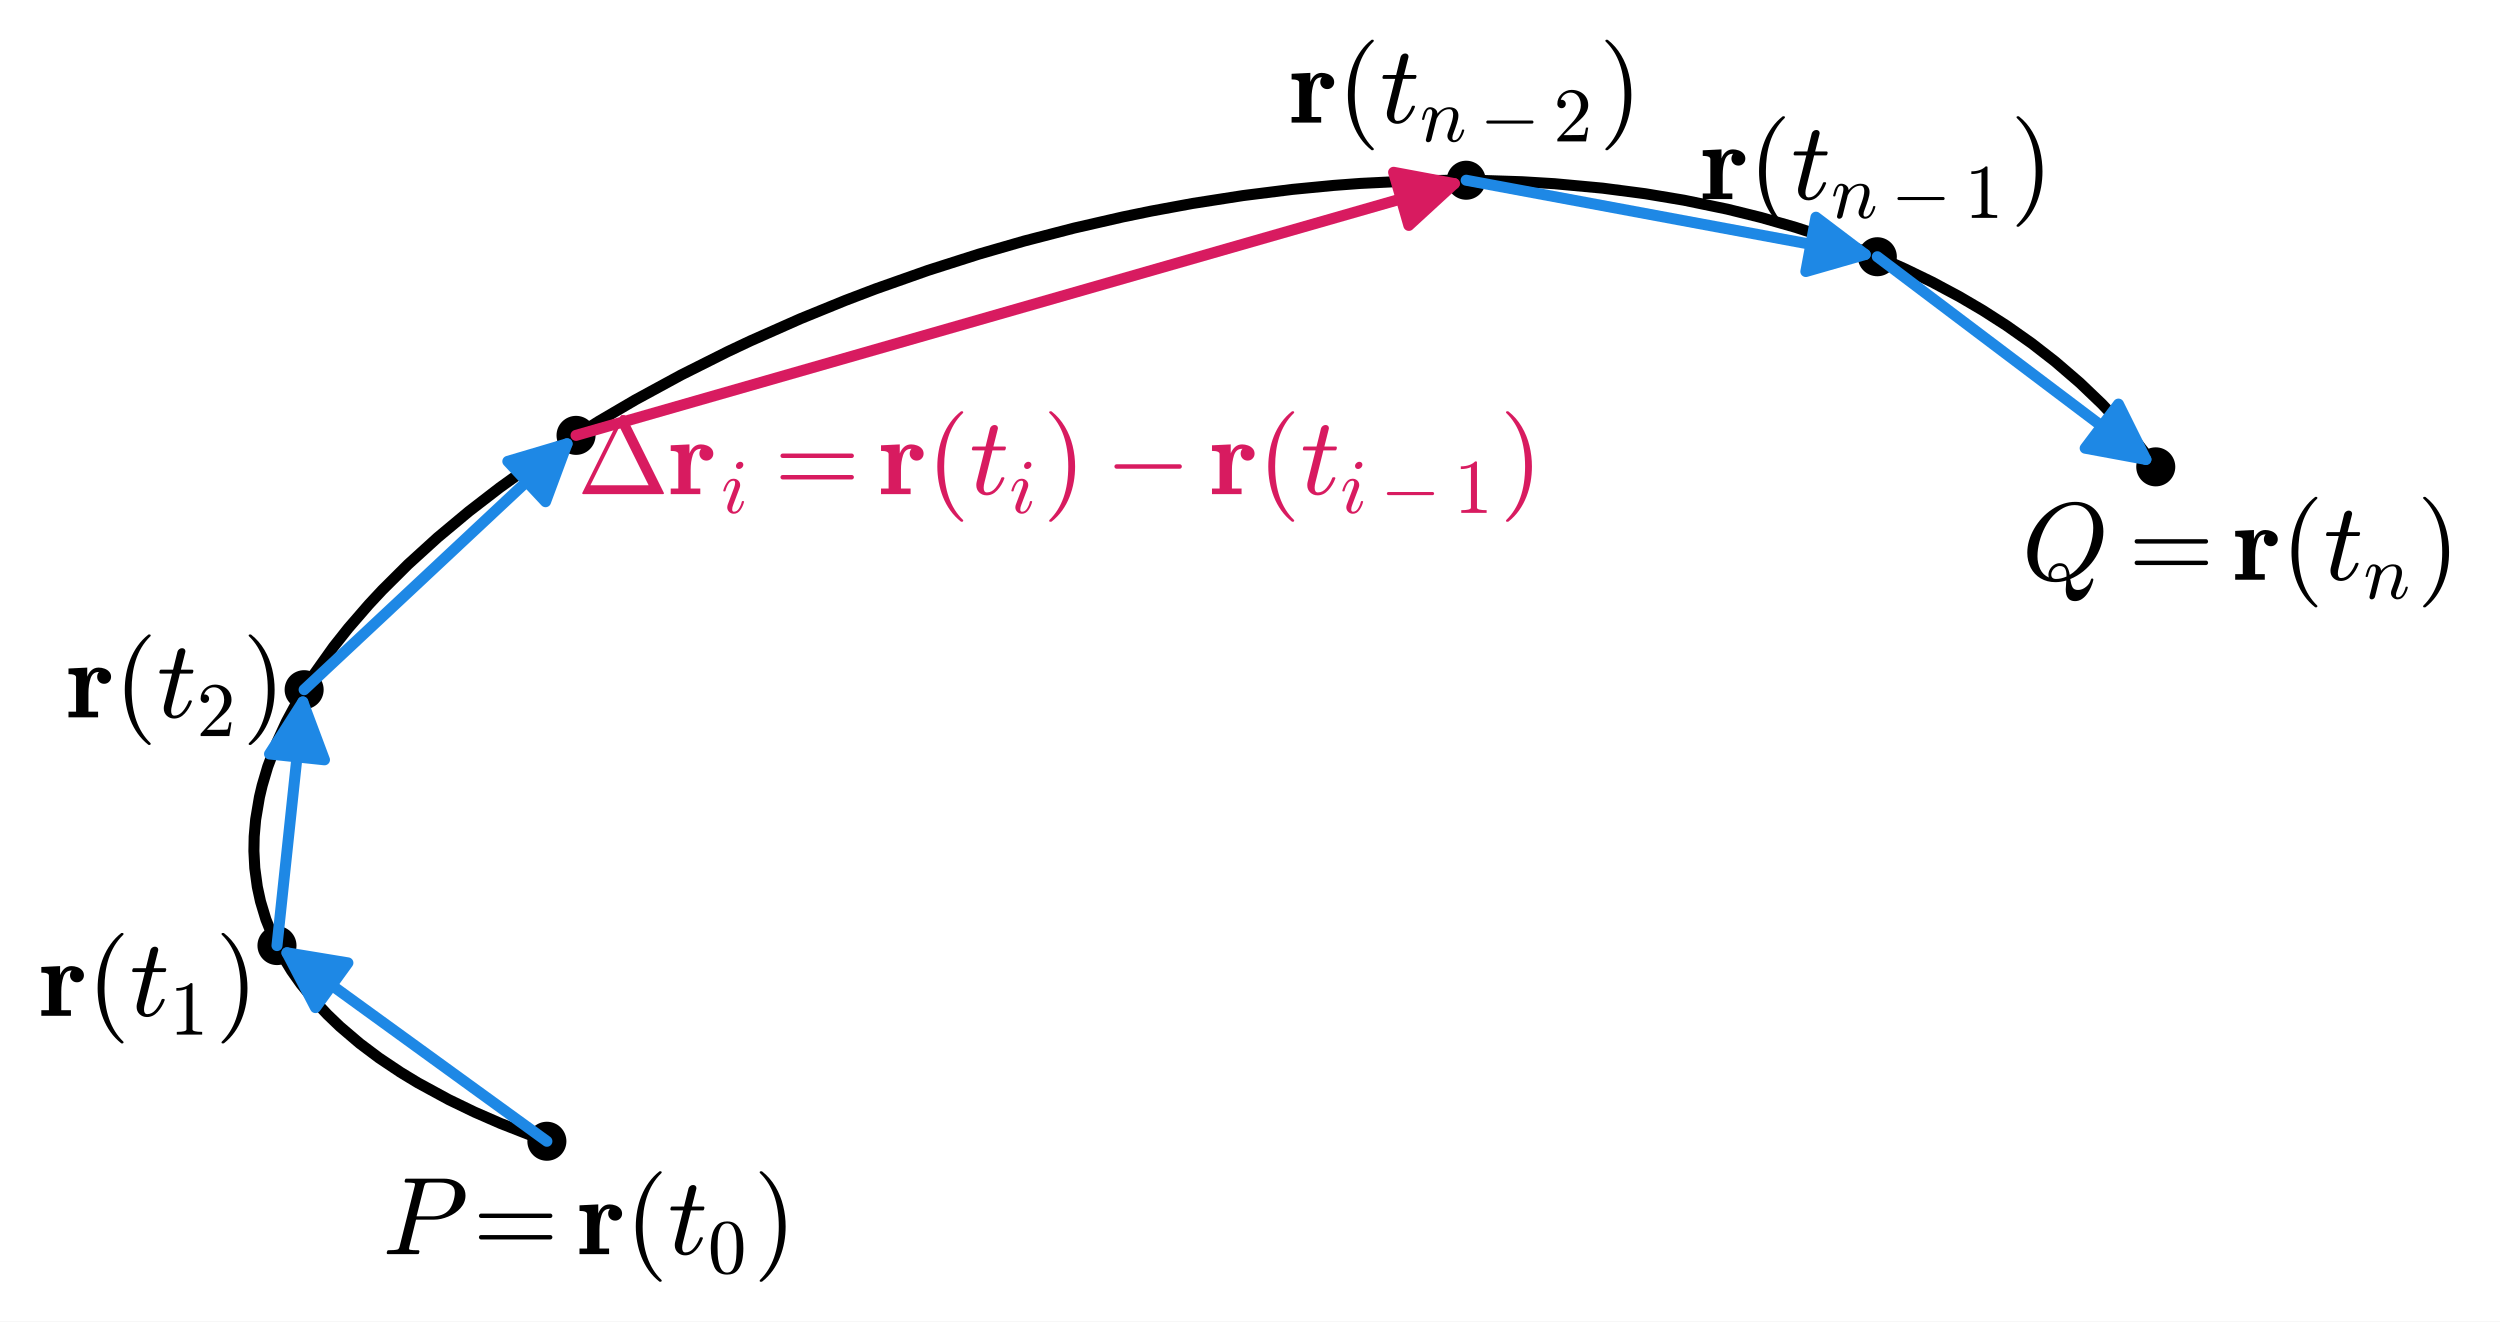
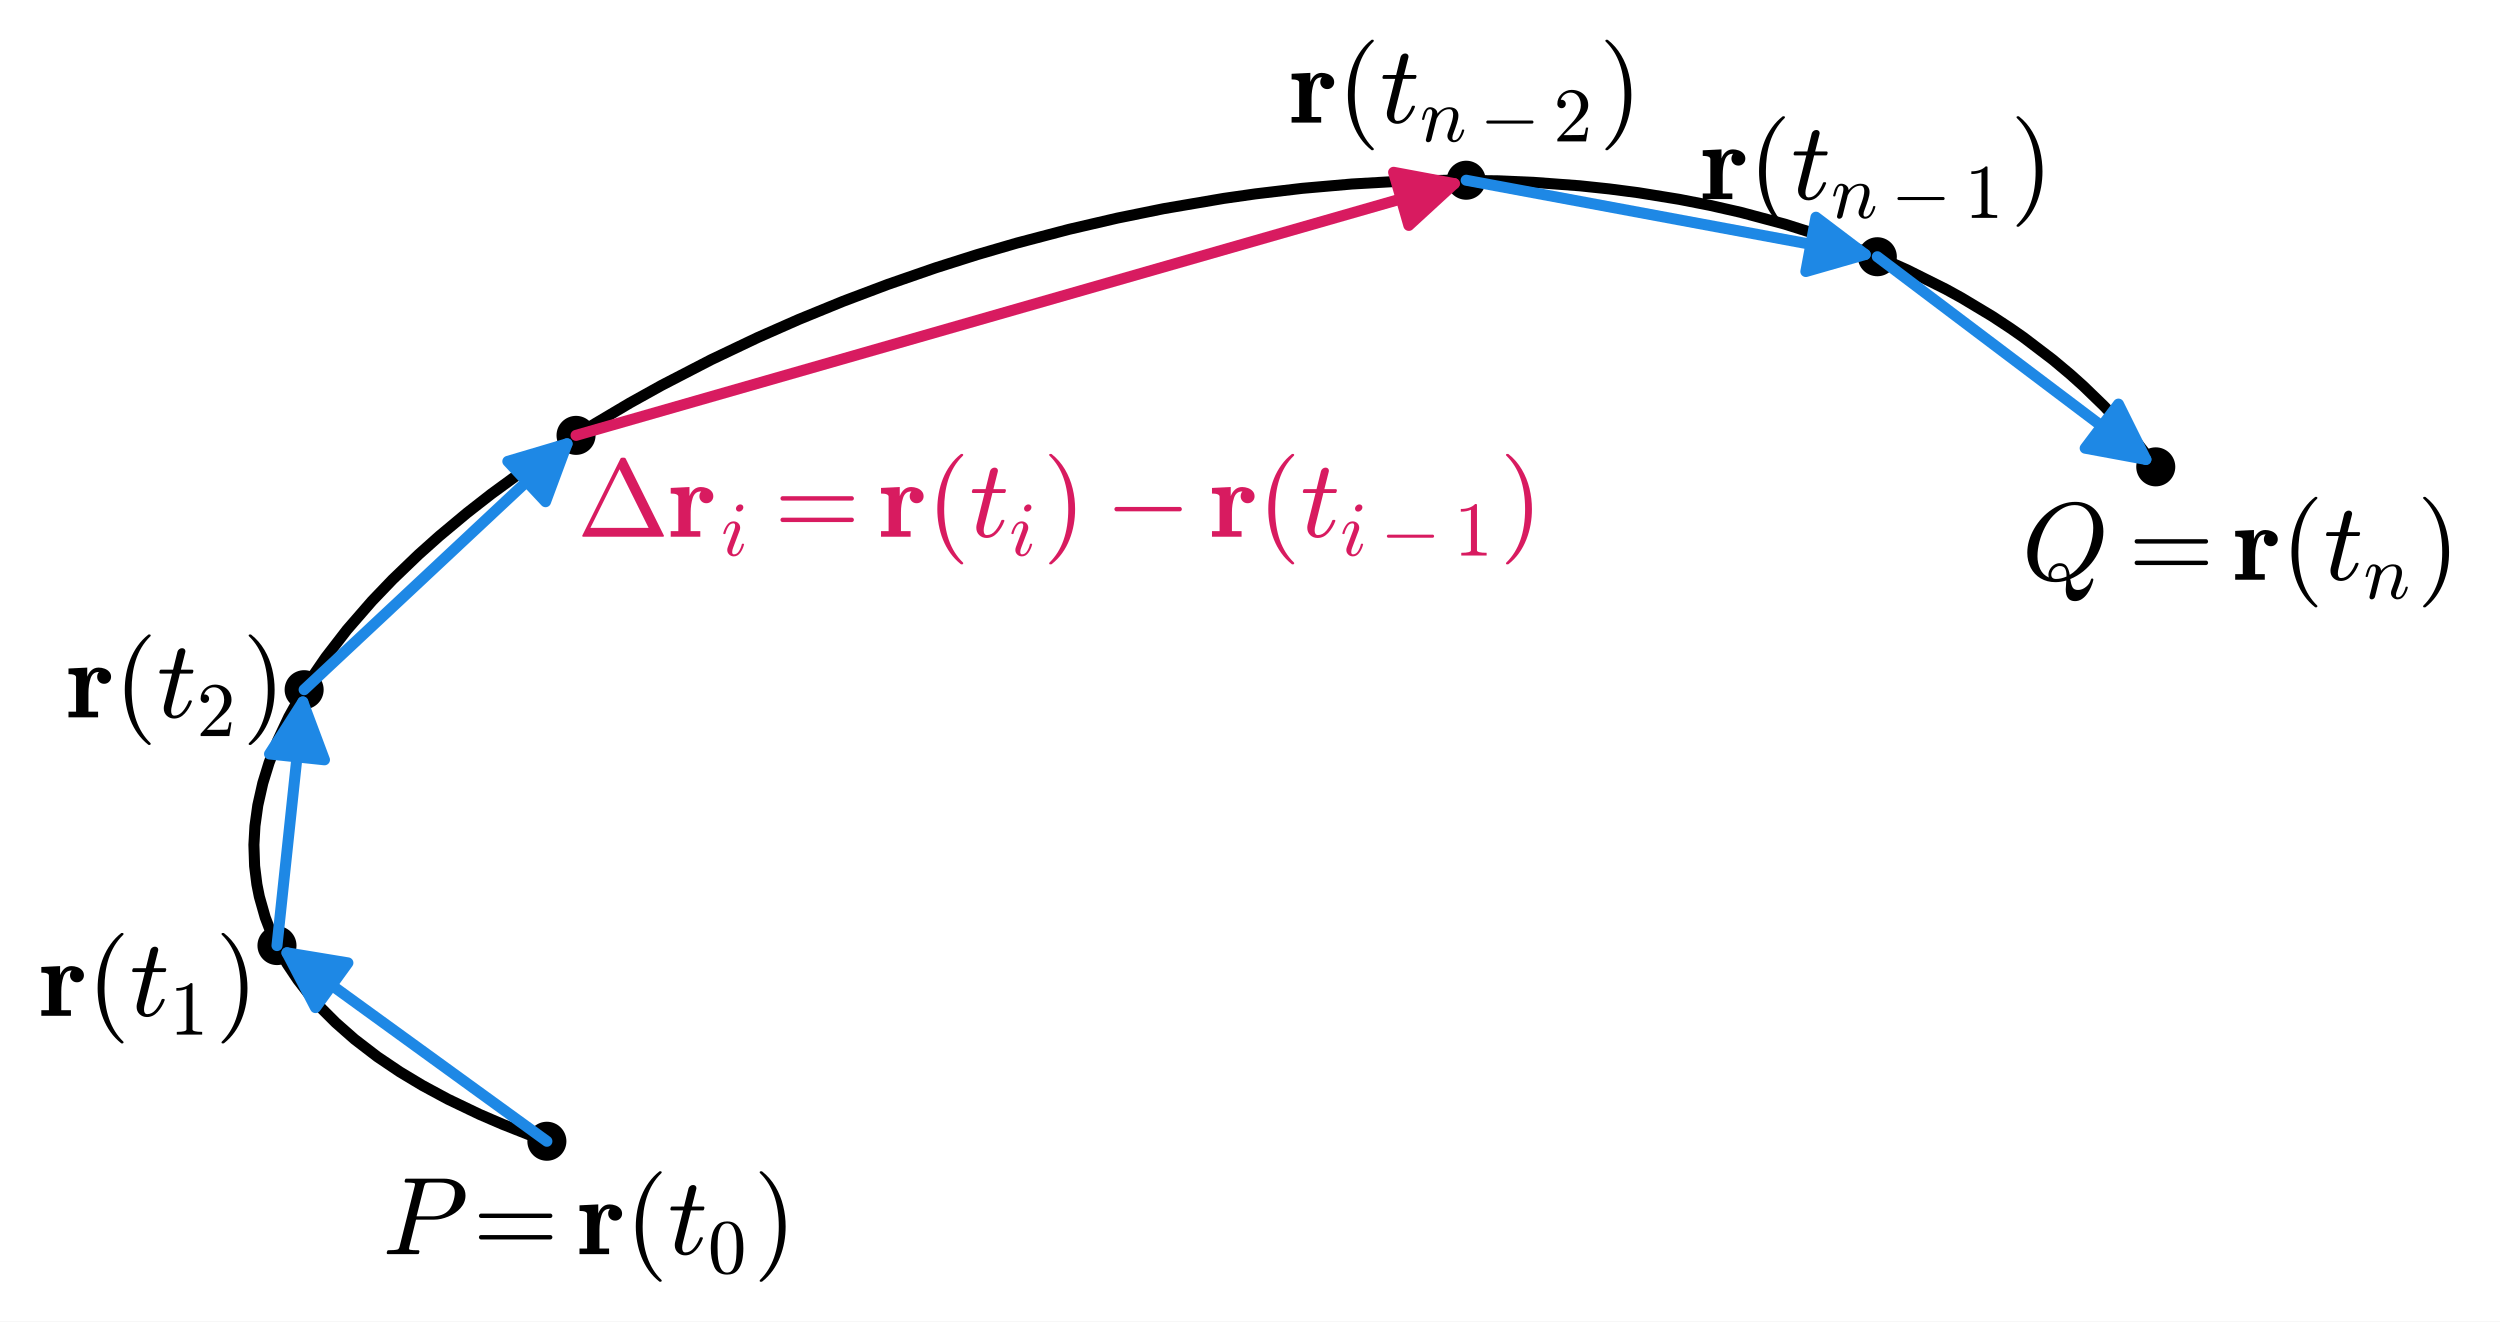
<svg xmlns="http://www.w3.org/2000/svg" xmlns:xlink="http://www.w3.org/1999/xlink" width="452.721pt" height="239.307pt" viewBox="0 0 452.721 239.307" version="1.1">
  <defs>
    <style type="text/css">*{stroke-linejoin: round; stroke-linecap: butt}</style>
  </defs>
  <g id="figure_1">
    <g id="patch_1">
      <path d="M 0 239.307  L 452.721 239.307  L 452.721 0  L 0 0  z " style="fill: #ffffff" />
    </g>
    <g id="axes_1">
      <g id="patch_2">
        <path d="M 19.424 226.205  L 413.397 226.205  L 413.397 13.102  L 19.424 13.102  z " style="fill: #ffffff" />
      </g>
      <g id="PathCollection_1">
-         <path d="M 99.035 210.204  C 99.972 210.204 100.872 209.832 101.535 209.169  C 102.198 208.506 102.57 207.606 102.57 206.669  C 102.57 205.731 102.198 204.832 101.535 204.169  C 100.872 203.506 99.972 203.133 99.035 203.133  C 98.097 203.133 97.198 203.506 96.535 204.169  C 95.872 204.832 95.499 205.731 95.499 206.669  C 95.499 207.606 95.872 208.506 96.535 209.169  C 97.198 209.832 98.097 210.204 99.035 210.204  z " clip-path="url(#pf8b4ab1a6b)" />
+         <path d="M 99.035 210.204  C 99.972 210.204 100.872 209.832 101.535 209.169  C 102.198 208.506 102.57 207.606 102.57 206.669  C 102.57 205.731 102.198 204.832 101.535 204.169  C 100.872 203.506 99.972 203.133 99.035 203.133  C 98.097 203.133 97.198 203.506 96.535 204.169  C 95.872 204.832 95.499 205.731 95.499 206.669  C 95.499 207.606 95.872 208.506 96.535 209.169  C 97.198 209.832 98.097 210.204 99.035 210.204  z " clip-path="url(#p84cd3eee94)" />
      </g>
      <g id="PathCollection_2">
-         <path d="M 50.158 174.767  C 51.095 174.767 51.995 174.395 52.658 173.732  C 53.321 173.069 53.693 172.169 53.693 171.232  C 53.693 170.294 53.321 169.395 52.658 168.732  C 51.995 168.069 51.095 167.696 50.158 167.696  C 49.22 167.696 48.321 168.069 47.658 168.732  C 46.995 169.395 46.622 170.294 46.622 171.232  C 46.622 172.169 46.995 173.069 47.658 173.732  C 48.321 174.395 49.22 174.767 50.158 174.767  z " clip-path="url(#pf8b4ab1a6b)" />
+         <path d="M 50.158 174.767  C 51.095 174.767 51.995 174.395 52.658 173.732  C 53.321 173.069 53.693 172.169 53.693 171.232  C 53.693 170.294 53.321 169.395 52.658 168.732  C 51.995 168.069 51.095 167.696 50.158 167.696  C 49.22 167.696 48.321 168.069 47.658 168.732  C 46.995 169.395 46.622 170.294 46.622 171.232  C 46.622 172.169 46.995 173.069 47.658 173.732  C 48.321 174.395 49.22 174.767 50.158 174.767  z " clip-path="url(#p84cd3eee94)" />
      </g>
      <g id="PathCollection_3">
-         <path d="M 55.075 128.431  C 56.013 128.431 56.912 128.059 57.575 127.396  C 58.238 126.733 58.611 125.833 58.611 124.896  C 58.611 123.958 58.238 123.059 57.575 122.396  C 56.912 121.733 56.013 121.36 55.075 121.36  C 54.138 121.36 53.238 121.733 52.575 122.396  C 51.912 123.059 51.54 123.958 51.54 124.896  C 51.54 125.833 51.912 126.733 52.575 127.396  C 53.238 128.059 54.138 128.431 55.075 128.431  z " clip-path="url(#pf8b4ab1a6b)" />
+         <path d="M 55.075 128.431  C 56.013 128.431 56.912 128.059 57.575 127.396  C 58.238 126.733 58.611 125.833 58.611 124.896  C 58.611 123.958 58.238 123.059 57.575 122.396  C 56.912 121.733 56.013 121.36 55.075 121.36  C 54.138 121.36 53.238 121.733 52.575 122.396  C 51.912 123.059 51.54 123.958 51.54 124.896  C 51.54 125.833 51.912 126.733 52.575 127.396  C 53.238 128.059 54.138 128.431 55.075 128.431  z " clip-path="url(#p84cd3eee94)" />
      </g>
      <g id="PathCollection_4">
-         <path d="M 104.315 82.376  C 105.253 82.376 106.152 82.004 106.815 81.341  C 107.478 80.678 107.851 79.778 107.851 78.841  C 107.851 77.903 107.478 77.004 106.815 76.341  C 106.152 75.678 105.253 75.305 104.315 75.305  C 103.378 75.305 102.478 75.678 101.815 76.341  C 101.152 77.004 100.78 77.903 100.78 78.841  C 100.78 79.778 101.152 80.678 101.815 81.341  C 102.478 82.004 103.378 82.376 104.315 82.376  z " clip-path="url(#pf8b4ab1a6b)" />
+         <path d="M 104.315 82.376  C 105.253 82.376 106.152 82.004 106.815 81.341  C 107.478 80.678 107.851 79.778 107.851 78.841  C 107.851 77.903 107.478 77.004 106.815 76.341  C 106.152 75.678 105.253 75.305 104.315 75.305  C 103.378 75.305 102.478 75.678 101.815 76.341  C 101.152 77.004 100.78 77.903 100.78 78.841  C 100.78 79.778 101.152 80.678 101.815 81.341  C 102.478 82.004 103.378 82.376 104.315 82.376  z " clip-path="url(#p84cd3eee94)" />
      </g>
      <g id="PathCollection_5">
-         <path d="M 265.507 36.174  C 266.445 36.174 267.344 35.802 268.007 35.139  C 268.67 34.476 269.043 33.576 269.043 32.639  C 269.043 31.701 268.67 30.802 268.007 30.139  C 267.344 29.476 266.445 29.103 265.507 29.103  C 264.57 29.103 263.67 29.476 263.007 30.139  C 262.344 30.802 261.972 31.701 261.972 32.639  C 261.972 33.576 262.344 34.476 263.007 35.139  C 263.67 35.802 264.57 36.174 265.507 36.174  z " clip-path="url(#pf8b4ab1a6b)" />
+         <path d="M 265.507 36.174  C 266.445 36.174 267.344 35.802 268.007 35.139  C 268.67 34.476 269.043 33.576 269.043 32.639  C 269.043 31.701 268.67 30.802 268.007 30.139  C 267.344 29.476 266.445 29.103 265.507 29.103  C 264.57 29.103 263.67 29.476 263.007 30.139  C 262.344 30.802 261.972 31.701 261.972 32.639  C 261.972 33.576 262.344 34.476 263.007 35.139  C 263.67 35.802 264.57 36.174 265.507 36.174  z " clip-path="url(#p84cd3eee94)" />
      </g>
      <g id="PathCollection_6">
-         <path d="M 339.963 50.028  C 340.9 50.028 341.8 49.655 342.463 48.992  C 343.126 48.329 343.498 47.43 343.498 46.492  C 343.498 45.555 343.126 44.655 342.463 43.992  C 341.8 43.329 340.9 42.957 339.963 42.957  C 339.025 42.957 338.126 43.329 337.463 43.992  C 336.8 44.655 336.427 45.555 336.427 46.492  C 336.427 47.43 336.8 48.329 337.463 48.992  C 338.126 49.655 339.025 50.028 339.963 50.028  z " clip-path="url(#pf8b4ab1a6b)" />
+         <path d="M 339.963 50.028  C 340.9 50.028 341.8 49.655 342.463 48.992  C 343.126 48.329 343.498 47.43 343.498 46.492  C 343.498 45.555 343.126 44.655 342.463 43.992  C 341.8 43.329 340.9 42.957 339.963 42.957  C 339.025 42.957 338.126 43.329 337.463 43.992  C 336.8 44.655 336.427 45.555 336.427 46.492  C 336.427 47.43 336.8 48.329 337.463 48.992  C 338.126 49.655 339.025 50.028 339.963 50.028  z " clip-path="url(#p84cd3eee94)" />
      </g>
      <g id="PathCollection_7">
-         <path d="M 390.382 88.078  C 391.32 88.078 392.219 87.705 392.882 87.042  C 393.545 86.379 393.918 85.48 393.918 84.542  C 393.918 83.605 393.545 82.705 392.882 82.042  C 392.219 81.379 391.32 81.007 390.382 81.007  C 389.445 81.007 388.545 81.379 387.882 82.042  C 387.219 82.705 386.847 83.605 386.847 84.542  C 386.847 85.48 387.219 86.379 387.882 87.042  C 388.545 87.705 389.445 88.078 390.382 88.078  z " clip-path="url(#pf8b4ab1a6b)" />
+         <path d="M 390.382 88.078  C 391.32 88.078 392.219 87.705 392.882 87.042  C 393.545 86.379 393.918 85.48 393.918 84.542  C 393.918 83.605 393.545 82.705 392.882 82.042  C 392.219 81.379 391.32 81.007 390.382 81.007  C 389.445 81.007 388.545 81.379 387.882 82.042  C 387.219 82.705 386.847 83.605 386.847 84.542  C 386.847 85.48 387.219 86.379 387.882 87.042  C 388.545 87.705 389.445 88.078 390.382 88.078  z " clip-path="url(#p84cd3eee94)" />
      </g>
      <g id="matplotlib.axis_1" />
      <g id="matplotlib.axis_2" />
      <g id="line2d_1">
-         <path d="M 390.382 84.542  L 387.026 80.221  L 384.151 76.876  L 380.589 73.108  L 376.618 69.312  L 372.132 65.453  L 367.903 62.168  L 363.359 58.964  L 359.043 56.195  L 354.795 53.701  L 349.815 51.038  L 344.945 48.679  L 341.647 47.207  L 336.933 45.267  L 331.48 43.244  L 325.153 41.171  L 318.83 39.368  L 312.749 37.868  L 304.944 36.254  L 297.942 35.082  L 290.21 34.072  L 281.488 33.266  L 275.628 32.912  L 268.346 32.673  L 263.192 32.634  L 255.422 32.769  L 246.375 33.214  L 241.454 33.581  L 234.035 34.298  L 225.089 35.418  L 215.977 36.841  L 208.408 38.237  L 203.366 39.275  L 194.493 41.308  L 185.464 43.65  L 177.258 46.022  L 168.079 48.953  L 158.569 52.311  L 153.045 54.417  L 144.935 57.725  L 135.925 61.718  L 131.812 63.658  L 123.36 67.895  L 115.065 72.404  L 108.445 76.283  L 101.464 80.674  L 96.294 84.15  L 90.5 88.306  L 84.917 92.609  L 79.25 97.335  L 73.901 102.198  L 69.205 106.875  L 66.787 109.468  L 63.09 113.735  L 60.404 117.123  L 56.777 122.222  L 54.105 126.527  L 51.858 130.703  L 50.151 134.415  L 48.481 138.843  L 47.476 142.246  L 46.984 144.322  L 46.295 148.412  L 46.028 151.491  L 45.978 154.106  L 46.139 157.21  L 46.597 160.595  L 47.173 163.248  L 48.15 166.49  L 49.585 170.038  L 51.069 172.954  L 52.786 175.776  L 54.487 178.187  L 56.998 181.267  L 59.249 183.68  L 61.555 185.896  L 65.166 188.972  L 68.607 191.556  L 72.527 194.182  L 75.681 196.095  L 81.264 199.131  L 85.906 201.373  L 90.647 203.445  L 97.087 205.965  L 99.035 206.669  L 99.035 206.669  " clip-path="url(#pf8b4ab1a6b)" style="fill: none; stroke: #000000; stroke-width: 2; stroke-linecap: square" />
+         <path d="M 390.382 84.542  L 387.096 80.306  L 383.759 76.442  L 380.966 73.489  L 377.257 69.897  L 374.903 67.787  L 371.727 65.125  L 366.413 61.082  L 364.084 59.455  L 360.77 57.273  L 355.188 53.922  L 352.352 52.361  L 345.297 48.841  L 340.857 46.869  L 334.764 44.435  L 330.207 42.804  L 323.191 40.583  L 315.238 38.455  L 309.607 37.177  L 304.075 36.095  L 296.699 34.9  L 291.394 34.208  L 286.027 33.642  L 277.652 33.018  L 271.37 32.746  L 262.266 32.638  L 252.508 32.879  L 244.818 33.321  L 235.824 34.107  L 227.321 35.113  L 221.608 35.929  L 210.734 37.788  L 202.35 39.494  L 193.6 41.527  L 184.143 44.016  L 176.939 46.118  L 169.455 48.494  L 160.832 51.482  L 152.705 54.55  L 144.67 57.837  L 137.246 61.11  L 128.797 65.13  L 119.799 69.786  L 114.075 72.968  L 107 77.165  L 100.866 81.065  L 94.933 85.101  L 88.96 89.462  L 84.569 92.888  L 79.542 97.081  L 75.773 100.446  L 71.097 104.939  L 67.363 108.837  L 62.847 114.031  L 58.989 119.031  L 56.381 122.825  L 54.66 125.583  L 52.294 129.84  L 50.263 134.153  L 48.734 138.098  L 47.589 141.816  L 46.685 145.835  L 46.168 149.576  L 45.979 152.978  L 46.106 156.827  L 46.518 160.144  L 46.96 162.365  L 48.031 166.144  L 49.169 169.105  L 50.243 171.401  L 52.01 174.558  L 53.933 177.435  L 55.813 179.873  L 58.303 182.7  L 60.803 185.198  L 64.211 188.199  L 68.308 191.343  L 72.388 194.094  L 76.505 196.57  L 81.083 199.039  L 86.839 201.797  L 91.034 203.606  L 95.715 205.454  L 99.035 206.669  L 99.035 206.669  " clip-path="url(#p84cd3eee94)" style="fill: none; stroke: #000000; stroke-width: 2; stroke-linecap: square" />
      </g>
      <g id="patch_3">
-         <path d="M 99.035 206.669  Q 74.596 188.95 51.968 172.544  " clip-path="url(#pf8b4ab1a6b)" style="fill: none; stroke: #1e88e5; stroke-width: 2; stroke-linecap: round" />
-         <path d="M 57.129 182.462  L 51.968 172.544  L 62.999 174.366  L 57.129 182.462  z " clip-path="url(#pf8b4ab1a6b)" style="fill: #1e88e5; stroke: #1e88e5; stroke-width: 2; stroke-linecap: round" />
+         <path d="M 99.035 206.669  Q 74.596 188.95 51.968 172.544  " clip-path="url(#p84cd3eee94)" style="fill: none; stroke: #1e88e5; stroke-width: 2; stroke-linecap: round" />
+         <path d="M 57.129 182.462  L 51.968 172.544  L 62.999 174.366  L 57.129 182.462  z " clip-path="url(#p84cd3eee94)" style="fill: #1e88e5; stroke: #1e88e5; stroke-width: 2; stroke-linecap: round" />
      </g>
      <g id="patch_4">
-         <path d="M 50.158 171.232  Q 52.617 148.064 54.839 127.119  " clip-path="url(#pf8b4ab1a6b)" style="fill: none; stroke: #1e88e5; stroke-width: 2; stroke-linecap: round" />
-         <path d="M 48.812 136.536  L 54.839 127.119  L 58.756 137.591  L 48.812 136.536  z " clip-path="url(#pf8b4ab1a6b)" style="fill: #1e88e5; stroke: #1e88e5; stroke-width: 2; stroke-linecap: round" />
+         <path d="M 50.158 171.232  Q 52.617 148.064 54.839 127.119  " clip-path="url(#p84cd3eee94)" style="fill: none; stroke: #1e88e5; stroke-width: 2; stroke-linecap: round" />
+         <path d="M 48.812 136.536  L 54.839 127.119  L 58.756 137.591  L 48.812 136.536  z " clip-path="url(#p84cd3eee94)" style="fill: #1e88e5; stroke: #1e88e5; stroke-width: 2; stroke-linecap: round" />
      </g>
      <g id="patch_5">
-         <path d="M 55.075 124.896  Q 79.695 101.868 102.682 80.368  " clip-path="url(#pf8b4ab1a6b)" style="fill: none; stroke: #1e88e5; stroke-width: 2; stroke-linecap: round" />
-         <path d="M 91.963 83.547  L 102.682 80.368  L 98.794 90.851  L 91.963 83.547  z " clip-path="url(#pf8b4ab1a6b)" style="fill: #1e88e5; stroke: #1e88e5; stroke-width: 2; stroke-linecap: round" />
+         <path d="M 55.075 124.896  Q 79.695 101.868 102.682 80.368  " clip-path="url(#p84cd3eee94)" style="fill: none; stroke: #1e88e5; stroke-width: 2; stroke-linecap: round" />
+         <path d="M 91.963 83.547  L 102.682 80.368  L 98.794 90.851  L 91.963 83.547  z " clip-path="url(#p84cd3eee94)" style="fill: #1e88e5; stroke: #1e88e5; stroke-width: 2; stroke-linecap: round" />
      </g>
      <g id="patch_6">
-         <path d="M 104.315 78.841  Q 184.911 55.74 263.358 33.255  " clip-path="url(#pf8b4ab1a6b)" style="fill: none; stroke: #d81b60; stroke-width: 2; stroke-linecap: round" />
-         <path d="M 252.367 31.203  L 263.358 33.255  L 255.123 40.816  L 252.367 31.203  z " clip-path="url(#pf8b4ab1a6b)" style="fill: #d81b60; stroke: #d81b60; stroke-width: 2; stroke-linecap: round" />
+         <path d="M 104.315 78.841  Q 184.911 55.74 263.358 33.255  " clip-path="url(#p84cd3eee94)" style="fill: none; stroke: #d81b60; stroke-width: 2; stroke-linecap: round" />
+         <path d="M 252.367 31.203  L 263.358 33.255  L 255.123 40.816  L 252.367 31.203  z " clip-path="url(#p84cd3eee94)" style="fill: #d81b60; stroke: #d81b60; stroke-width: 2; stroke-linecap: round" />
      </g>
      <g id="patch_7">
-         <path d="M 265.507 32.639  Q 302.735 39.565 337.764 46.083  " clip-path="url(#pf8b4ab1a6b)" style="fill: none; stroke: #1e88e5; stroke-width: 2; stroke-linecap: round" />
-         <path d="M 328.848 39.338  L 337.764 46.083  L 327.019 49.17  L 328.848 39.338  z " clip-path="url(#pf8b4ab1a6b)" style="fill: #1e88e5; stroke: #1e88e5; stroke-width: 2; stroke-linecap: round" />
+         <path d="M 265.507 32.639  Q 302.735 39.565 337.764 46.083  " clip-path="url(#p84cd3eee94)" style="fill: none; stroke: #1e88e5; stroke-width: 2; stroke-linecap: round" />
+         <path d="M 328.848 39.338  L 337.764 46.083  L 327.019 49.17  L 328.848 39.338  z " clip-path="url(#p84cd3eee94)" style="fill: #1e88e5; stroke: #1e88e5; stroke-width: 2; stroke-linecap: round" />
      </g>
      <g id="patch_8">
-         <path d="M 339.963 46.492  Q 365.173 65.517 388.598 83.195  " clip-path="url(#pf8b4ab1a6b)" style="fill: none; stroke: #1e88e5; stroke-width: 2; stroke-linecap: round" />
-         <path d="M 383.627 73.18  L 388.598 83.195  L 377.604 81.163  L 383.627 73.18  z " clip-path="url(#pf8b4ab1a6b)" style="fill: #1e88e5; stroke: #1e88e5; stroke-width: 2; stroke-linecap: round" />
+         <path d="M 339.963 46.492  Q 365.173 65.517 388.598 83.195  " clip-path="url(#p84cd3eee94)" style="fill: none; stroke: #1e88e5; stroke-width: 2; stroke-linecap: round" />
+         <path d="M 383.627 73.18  L 388.598 83.195  L 377.604 81.163  L 383.627 73.18  z " clip-path="url(#p84cd3eee94)" style="fill: #1e88e5; stroke: #1e88e5; stroke-width: 2; stroke-linecap: round" />
      </g>
      <g id="text_1">
        <g transform="translate(69.25378 227.1071) scale(0.2 -0.2)">
          <defs>
            <path id="Cmmi10-50" d="M 313 0  Q 250 0 250 84  Q 253 100 262 139  Q 272 178 289 201  Q 306 225 331 225  Q 722 225 878 269  Q 959 297 997 441  L 1875 3956  Q 1888 4019 1888 4044  Q 1888 4113 1813 4122  Q 1691 4147 1350 4147  Q 1288 4147 1288 4231  Q 1291 4247 1300 4286  Q 1309 4325 1326 4348  Q 1344 4372 1369 4372  L 3578 4372  Q 3881 4372 4165 4264  Q 4450 4156 4631 3934  Q 4813 3713 4813 3397  Q 4813 2991 4527 2672  Q 4241 2353 3814 2175  Q 3388 1997 2988 1997  L 1947 1997  L 1556 416  Q 1544 353 1544 325  Q 1544 300 1551 283  Q 1559 266 1573 261  Q 1588 256 1619 250  Q 1741 225 2081 225  Q 2144 225 2144 141  Q 2122 50 2109 25  Q 2097 0 2034 0  L 313 0  z M 1978 2188  L 2875 2188  Q 3497 2188 3822 2522  Q 3988 2688 4092 3000  Q 4197 3313 4197 3566  Q 4197 3881 3956 4014  Q 3716 4147 3359 4147  L 2747 4147  Q 2572 4147 2515 4117  Q 2459 4088 2413 3928  L 1978 2188  z " transform="scale(0.015625)" />
            <path id="Cmr10-3d" d="M 481 850  Q 428 850 393 890  Q 359 931 359 978  Q 359 1031 393 1068  Q 428 1106 481 1106  L 4500 1106  Q 4547 1106 4581 1068  Q 4616 1031 4616 978  Q 4616 931 4581 890  Q 4547 850 4500 850  L 481 850  z M 481 2094  Q 428 2094 393 2131  Q 359 2169 359 2222  Q 359 2269 393 2309  Q 428 2350 481 2350  L 4500 2350  Q 4547 2350 4581 2309  Q 4616 2269 4616 2222  Q 4616 2169 4581 2131  Q 4547 2094 4500 2094  L 481 2094  z " transform="scale(0.015625)" />
            <path id="Cmb10-72" d="M 91 0  L 91 325  L 531 325  L 531 2322  Q 531 2503 91 2503  L 91 2828  L 1178 2881  L 1178 2356  Q 1269 2594 1436 2737  Q 1603 2881 1838 2881  Q 2006 2881 2173 2822  Q 2341 2763 2450 2641  Q 2559 2519 2559 2344  Q 2559 2178 2443 2059  Q 2328 1941 2156 1941  Q 1984 1941 1868 2059  Q 1753 2178 1753 2344  Q 1753 2513 1856 2625  L 1838 2625  Q 1488 2625 1367 2248  Q 1247 1872 1247 1416  L 1247 325  L 1806 325  L 1806 0  L 91 0  z " transform="scale(0.015625)" />
            <path id="Cmr10-28" d="M 1984 -1588  Q 1628 -1306 1370 -942  Q 1113 -578 948 -165  Q 784 247 703 697  Q 622 1147 622 1600  Q 622 2059 703 2509  Q 784 2959 951 3375  Q 1119 3791 1378 4153  Q 1638 4516 1984 4788  Q 1984 4800 2016 4800  L 2075 4800  Q 2094 4800 2109 4783  Q 2125 4766 2125 4744  Q 2125 4716 2113 4703  Q 1800 4397 1592 4047  Q 1384 3697 1257 3301  Q 1131 2906 1075 2482  Q 1019 2059 1019 1600  Q 1019 -434 2106 -1491  Q 2125 -1509 2125 -1544  Q 2125 -1559 2108 -1579  Q 2091 -1600 2075 -1600  L 2016 -1600  Q 1984 -1600 1984 -1588  z " transform="scale(0.015625)" />
            <path id="Cmmi10-74" d="M 397 519  Q 397 613 416 697  L 878 2534  L 206 2534  Q 141 2534 141 2619  Q 166 2759 225 2759  L 934 2759  L 1191 3803  Q 1216 3888 1291 3947  Q 1366 4006 1459 4006  Q 1541 4006 1595 3957  Q 1650 3909 1650 3828  Q 1650 3809 1648 3798  Q 1647 3788 1644 3775  L 1388 2759  L 2047 2759  Q 2113 2759 2113 2675  Q 2109 2659 2100 2621  Q 2091 2584 2075 2559  Q 2059 2534 2028 2534  L 1331 2534  L 872 684  Q 825 503 825 372  Q 825 97 1013 97  Q 1294 97 1511 361  Q 1728 625 1844 941  Q 1869 978 1894 978  L 1972 978  Q 1997 978 2012 961  Q 2028 944 2028 922  Q 2028 909 2022 903  Q 1881 516 1612 222  Q 1344 -72 997 -72  Q 744 -72 570 93  Q 397 259 397 519  z " transform="scale(0.015625)" />
            <path id="Cmr10-30" d="M 1600 -141  Q 816 -141 533 504  Q 250 1150 250 2041  Q 250 2597 351 3087  Q 453 3578 754 3920  Q 1056 4263 1600 4263  Q 2022 4263 2290 4056  Q 2559 3850 2700 3523  Q 2841 3197 2892 2823  Q 2944 2450 2944 2041  Q 2944 1491 2842 1011  Q 2741 531 2444 195  Q 2147 -141 1600 -141  z M 1600 25  Q 1956 25 2131 390  Q 2306 756 2347 1200  Q 2388 1644 2388 2144  Q 2388 2625 2347 3031  Q 2306 3438 2132 3767  Q 1959 4097 1600 4097  Q 1238 4097 1063 3765  Q 888 3434 847 3029  Q 806 2625 806 2144  Q 806 1788 823 1472  Q 841 1156 916 820  Q 991 484 1158 254  Q 1325 25 1600 25  z " transform="scale(0.015625)" />
            <path id="Cmr10-29" d="M 416 -1600  Q 359 -1600 359 -1544  Q 359 -1516 372 -1503  Q 1466 -434 1466 1600  Q 1466 3634 384 4691  Q 359 4706 359 4744  Q 359 4766 376 4783  Q 394 4800 416 4800  L 475 4800  Q 494 4800 506 4788  Q 966 4425 1272 3906  Q 1578 3388 1720 2800  Q 1863 2213 1863 1600  Q 1863 1147 1786 708  Q 1709 269 1542 -157  Q 1375 -584 1119 -945  Q 863 -1306 506 -1588  Q 494 -1600 475 -1600  L 416 -1600  z " transform="scale(0.015625)" />
          </defs>
          <use xlink:href="#Cmmi10-50" />
          <use xlink:href="#Cmr10-3d" transform="translate(81.76758 0)" />
          <use xlink:href="#Cmb10-72" transform="translate(177.0117 0)" />
          <use xlink:href="#Cmr10-28" transform="translate(219.6875 0)" />
          <use xlink:href="#Cmmi10-74" transform="translate(258.5059 0)" />
          <use xlink:href="#Cmr10-30" transform="translate(294.5898 -17.00625) scale(0.7)" />
          <use xlink:href="#Cmr10-29" transform="translate(335.9672 0)" />
        </g>
      </g>
      <g id="text_2">
        <g transform="translate(7.2 183.9508) scale(0.2 -0.2)">
          <defs>
            <path id="Cmr10-31" d="M 594 0  L 594 225  Q 1394 225 1394 428  L 1394 3788  Q 1063 3628 556 3628  L 556 3853  Q 1341 3853 1741 4263  L 1831 4263  Q 1853 4263 1873 4245  Q 1894 4228 1894 4206  L 1894 428  Q 1894 225 2694 225  L 2694 0  L 594 0  z " transform="scale(0.015625)" />
          </defs>
          <use xlink:href="#Cmb10-72" />
          <use xlink:href="#Cmr10-28" transform="translate(42.67578 0)" />
          <use xlink:href="#Cmmi10-74" transform="translate(81.49414 0)" />
          <use xlink:href="#Cmr10-31" transform="translate(117.5781 -17.00625) scale(0.7)" />
          <use xlink:href="#Cmr10-29" transform="translate(158.9555 0)" />
        </g>
      </g>
      <g id="text_3">
        <g transform="translate(12.11762 129.8957) scale(0.2 -0.2)">
          <defs>
            <path id="Cmr10-32" d="M 319 0  L 319 172  Q 319 188 331 206  L 1325 1306  Q 1550 1550 1690 1715  Q 1831 1881 1968 2097  Q 2106 2313 2186 2536  Q 2266 2759 2266 3009  Q 2266 3272 2169 3511  Q 2072 3750 1880 3894  Q 1688 4038 1416 4038  Q 1138 4038 916 3870  Q 694 3703 603 3438  Q 628 3444 672 3444  Q 816 3444 917 3347  Q 1019 3250 1019 3097  Q 1019 2950 917 2848  Q 816 2747 672 2747  Q 522 2747 420 2851  Q 319 2956 319 3097  Q 319 3338 409 3548  Q 500 3759 670 3923  Q 841 4088 1055 4175  Q 1269 4263 1509 4263  Q 1875 4263 2190 4108  Q 2506 3953 2690 3670  Q 2875 3388 2875 3009  Q 2875 2731 2753 2481  Q 2631 2231 2440 2026  Q 2250 1822 1953 1562  Q 1656 1303 1563 1216  L 838 519  L 1453 519  Q 1906 519 2211 526  Q 2516 534 2534 550  Q 2609 631 2688 1141  L 2875 1141  L 2694 0  L 319 0  z " transform="scale(0.015625)" />
          </defs>
          <use xlink:href="#Cmb10-72" />
          <use xlink:href="#Cmr10-28" transform="translate(42.67578 0)" />
          <use xlink:href="#Cmmi10-74" transform="translate(81.49414 0)" />
          <use xlink:href="#Cmr10-32" transform="translate(117.5781 -17.00625) scale(0.7)" />
          <use xlink:href="#Cmr10-29" transform="translate(158.9555 0)" />
        </g>
      </g>
      <g id="text_4">
        <g transform="translate(233.6074 22.2) scale(0.2 -0.2)">
          <defs>
            <path id="Cmmi10-6e" d="M 494 109  Q 494 147 500 166  L 978 2075  Q 1025 2253 1025 2388  Q 1025 2663 838 2663  Q 638 2663 541 2423  Q 444 2184 353 1819  Q 353 1800 334 1789  Q 316 1778 300 1778  L 225 1778  Q 203 1778 187 1801  Q 172 1825 172 1844  Q 241 2122 305 2315  Q 369 2509 505 2668  Q 641 2828 844 2828  Q 1084 2828 1268 2676  Q 1453 2525 1453 2291  Q 1644 2541 1900 2684  Q 2156 2828 2444 2828  Q 2672 2828 2837 2750  Q 3003 2672 3095 2514  Q 3188 2356 3188 2138  Q 3188 1875 3070 1503  Q 2953 1131 2778 672  Q 2688 463 2688 288  Q 2688 97 2834 97  Q 3084 97 3251 365  Q 3419 634 3488 941  Q 3500 978 3541 978  L 3616 978  Q 3641 978 3658 962  Q 3675 947 3675 922  Q 3675 916 3669 903  Q 3581 541 3364 234  Q 3147 -72 2822 -72  Q 2597 -72 2437 83  Q 2278 238 2278 459  Q 2278 578 2328 709  Q 2409 919 2514 1209  Q 2619 1500 2686 1765  Q 2753 2031 2753 2234  Q 2753 2413 2679 2538  Q 2606 2663 2431 2663  Q 2197 2663 2000 2559  Q 1803 2456 1656 2286  Q 1509 2116 1388 1881  L 953 141  Q 931 53 854 -9  Q 778 -72 684 -72  Q 606 -72 550 -22  Q 494 28 494 109  z " transform="scale(0.015625)" />
            <path id="Cmsy10-a1" d="M 653 1472  Q 600 1472 565 1512  Q 531 1553 531 1600  Q 531 1647 565 1687  Q 600 1728 653 1728  L 4325 1728  Q 4375 1728 4408 1687  Q 4441 1647 4441 1600  Q 4441 1553 4408 1512  Q 4375 1472 4325 1472  L 653 1472  z " transform="scale(0.015625)" />
          </defs>
          <use xlink:href="#Cmb10-72" />
          <use xlink:href="#Cmr10-28" transform="translate(42.67578 0)" />
          <use xlink:href="#Cmmi10-74" transform="translate(81.49414 0)" />
          <use xlink:href="#Cmmi10-6e" transform="translate(117.5781 -17.00625) scale(0.7)" />
          <use xlink:href="#Cmsy10-a1" transform="translate(171.876 -17.00625) scale(0.7)" />
          <use xlink:href="#Cmr10-32" transform="translate(238.5469 -17.00625) scale(0.7)" />
          <use xlink:href="#Cmr10-29" transform="translate(279.9242 0)" />
        </g>
      </g>
      <g id="text_5">
        <g transform="translate(308.0628 36.05389) scale(0.2 -0.2)">
          <use xlink:href="#Cmb10-72" />
          <use xlink:href="#Cmr10-28" transform="translate(42.67578 0)" />
          <use xlink:href="#Cmmi10-74" transform="translate(81.49414 0)" />
          <use xlink:href="#Cmmi10-6e" transform="translate(117.5781 -17.00625) scale(0.7)" />
          <use xlink:href="#Cmsy10-a1" transform="translate(171.876 -17.00625) scale(0.7)" />
          <use xlink:href="#Cmr10-31" transform="translate(238.5469 -17.00625) scale(0.7)" />
          <use xlink:href="#Cmr10-29" transform="translate(279.9242 0)" />
        </g>
      </g>
      <g id="text_6">
        <g transform="translate(366.1209 104.9808) scale(0.2 -0.2)">
          <defs>
            <path id="Cmmi10-51" d="M 1947 -141  Q 1466 -141 1094 79  Q 722 300 520 692  Q 319 1084 319 1563  Q 319 2259 714 2950  Q 1109 3641 1756 4077  Q 2403 4513 3109 4513  Q 3475 4513 3778 4381  Q 4081 4250 4290 4017  Q 4500 3784 4614 3471  Q 4728 3159 4728 2791  Q 4728 2366 4581 1936  Q 4434 1506 4171 1136  Q 3909 766 3559 484  Q 3209 203 2809 38  Q 2850 -256 2934 -425  Q 3019 -594 3256 -594  Q 3506 -594 3726 -412  Q 3947 -231 4006 13  Q 4019 72 4078 72  Q 4147 72 4147 -13  Q 4100 -219 4008 -430  Q 3916 -641 3786 -823  Q 3656 -1006 3478 -1123  Q 3300 -1241 3084 -1241  Q 2547 -1241 2547 -550  Q 2547 -509 2562 -332  Q 2578 -156 2578 -44  Q 2269 -141 1947 -141  z M 1709 300  Q 1709 44 1991 44  Q 2275 44 2591 184  L 2591 244  Q 2591 503 2509 648  Q 2428 794 2194 794  Q 2078 794 1964 723  Q 1850 653 1779 539  Q 1709 425 1709 300  z M 1544 288  Q 1544 456 1637 612  Q 1731 769 1881 864  Q 2031 959 2203 959  Q 2481 959 2607 771  Q 2734 584 2778 281  Q 3188 525 3500 978  Q 3813 1431 3977 1973  Q 4141 2516 4141 3003  Q 4141 3356 4023 3656  Q 3906 3956 3664 4140  Q 3422 4325 3066 4325  Q 2722 4325 2403 4156  Q 2084 3988 1813 3706  Q 1550 3434 1342 3032  Q 1134 2631 1021 2193  Q 909 1756 909 1356  Q 909 947 1068 612  Q 1228 278 1569 128  Q 1544 194 1544 288  z " transform="scale(0.015625)" />
          </defs>
          <use xlink:href="#Cmmi10-51" />
          <use xlink:href="#Cmr10-3d" transform="translate(96.5625 0)" />
          <use xlink:href="#Cmb10-72" transform="translate(191.8066 0)" />
          <use xlink:href="#Cmr10-28" transform="translate(234.4824 0)" />
          <use xlink:href="#Cmmi10-74" transform="translate(273.3008 0)" />
          <use xlink:href="#Cmmi10-6e" transform="translate(309.3848 -17.00625) scale(0.7)" />
          <use xlink:href="#Cmr10-29" transform="translate(357.7689 0)" />
        </g>
      </g>
      <g id="text_7">
-         <g style="fill: #d81b60" transform="translate(104.5135 89.47763) scale(0.2 -0.2)">
+         <g style="fill: #d81b60" transform="translate(104.5135 97.19689) scale(0.2 -0.2)">
          <defs>
            <path id="Cmr10-a2" d="M 347 0  Q 294 0 294 50  Q 297 56 298 59  Q 300 63 300 72  L 2503 4513  Q 2531 4581 2619 4581  L 2706 4581  Q 2794 4581 2822 4513  L 5025 72  Q 5028 66 5029 61  Q 5031 56 5031 50  Q 5031 0 4978 0  L 347 0  z M 769 513  L 4141 513  L 2456 3909  L 769 513  z " transform="scale(0.015625)" />
            <path id="Cmmi10-69" d="M 500 459  Q 500 578 550 709  L 1069 2088  Q 1153 2322 1153 2472  Q 1153 2663 1013 2663  Q 759 2663 595 2402  Q 431 2141 353 1819  Q 341 1778 300 1778  L 225 1778  Q 172 1778 172 1838  L 172 1856  Q 275 2238 487 2533  Q 700 2828 1025 2828  Q 1253 2828 1411 2678  Q 1569 2528 1569 2297  Q 1569 2178 1516 2047  L 997 672  Q 909 459 909 288  Q 909 97 1056 97  Q 1306 97 1473 364  Q 1641 631 1709 941  Q 1722 978 1759 978  L 1838 978  Q 1863 978 1878 961  Q 1894 944 1894 922  Q 1894 916 1888 903  Q 1800 541 1583 234  Q 1366 -72 1044 -72  Q 819 -72 659 83  Q 500 238 500 459  z M 1222 3878  Q 1222 4013 1334 4122  Q 1447 4231 1581 4231  Q 1691 4231 1761 4164  Q 1831 4097 1831 3994  Q 1831 3850 1717 3742  Q 1603 3634 1466 3634  Q 1363 3634 1292 3704  Q 1222 3775 1222 3878  z " transform="scale(0.015625)" />
          </defs>
          <use xlink:href="#Cmr10-a2" />
          <use xlink:href="#Cmb10-72" transform="translate(83.30078 0)" />
          <use xlink:href="#Cmmi10-69" transform="translate(130.4407 -17.00625) scale(0.7)" />
          <use xlink:href="#Cmr10-3d" transform="translate(178.4733 0)" />
          <use xlink:href="#Cmb10-72" transform="translate(273.7175 0)" />
          <use xlink:href="#Cmr10-28" transform="translate(316.3932 0)" />
          <use xlink:href="#Cmmi10-74" transform="translate(355.2116 0)" />
          <use xlink:href="#Cmmi10-69" transform="translate(391.2956 -17.00625) scale(0.7)" />
          <use xlink:href="#Cmr10-29" transform="translate(421.7696 0)" />
          <use xlink:href="#Cmsy10-a1" transform="translate(478.1466 0)" />
          <use xlink:href="#Cmb10-72" transform="translate(573.3907 0)" />
          <use xlink:href="#Cmr10-28" transform="translate(616.0665 0)" />
          <use xlink:href="#Cmmi10-74" transform="translate(654.8848 0)" />
          <use xlink:href="#Cmmi10-69" transform="translate(690.9688 -17.00625) scale(0.7)" />
          <use xlink:href="#Cmsy10-a1" transform="translate(727.3565 -17.00625) scale(0.7)" />
          <use xlink:href="#Cmr10-31" transform="translate(794.0274 -17.00625) scale(0.7)" />
          <use xlink:href="#Cmr10-29" transform="translate(835.4048 0)" />
        </g>
      </g>
    </g>
  </g>
  <defs>
-     <clipPath id="pf8b4ab1a6b">
+     <clipPath id="p84cd3eee94">
      <rect x="19.424" y="13.102" width="393.974" height="213.103" />
    </clipPath>
  </defs>
</svg>
